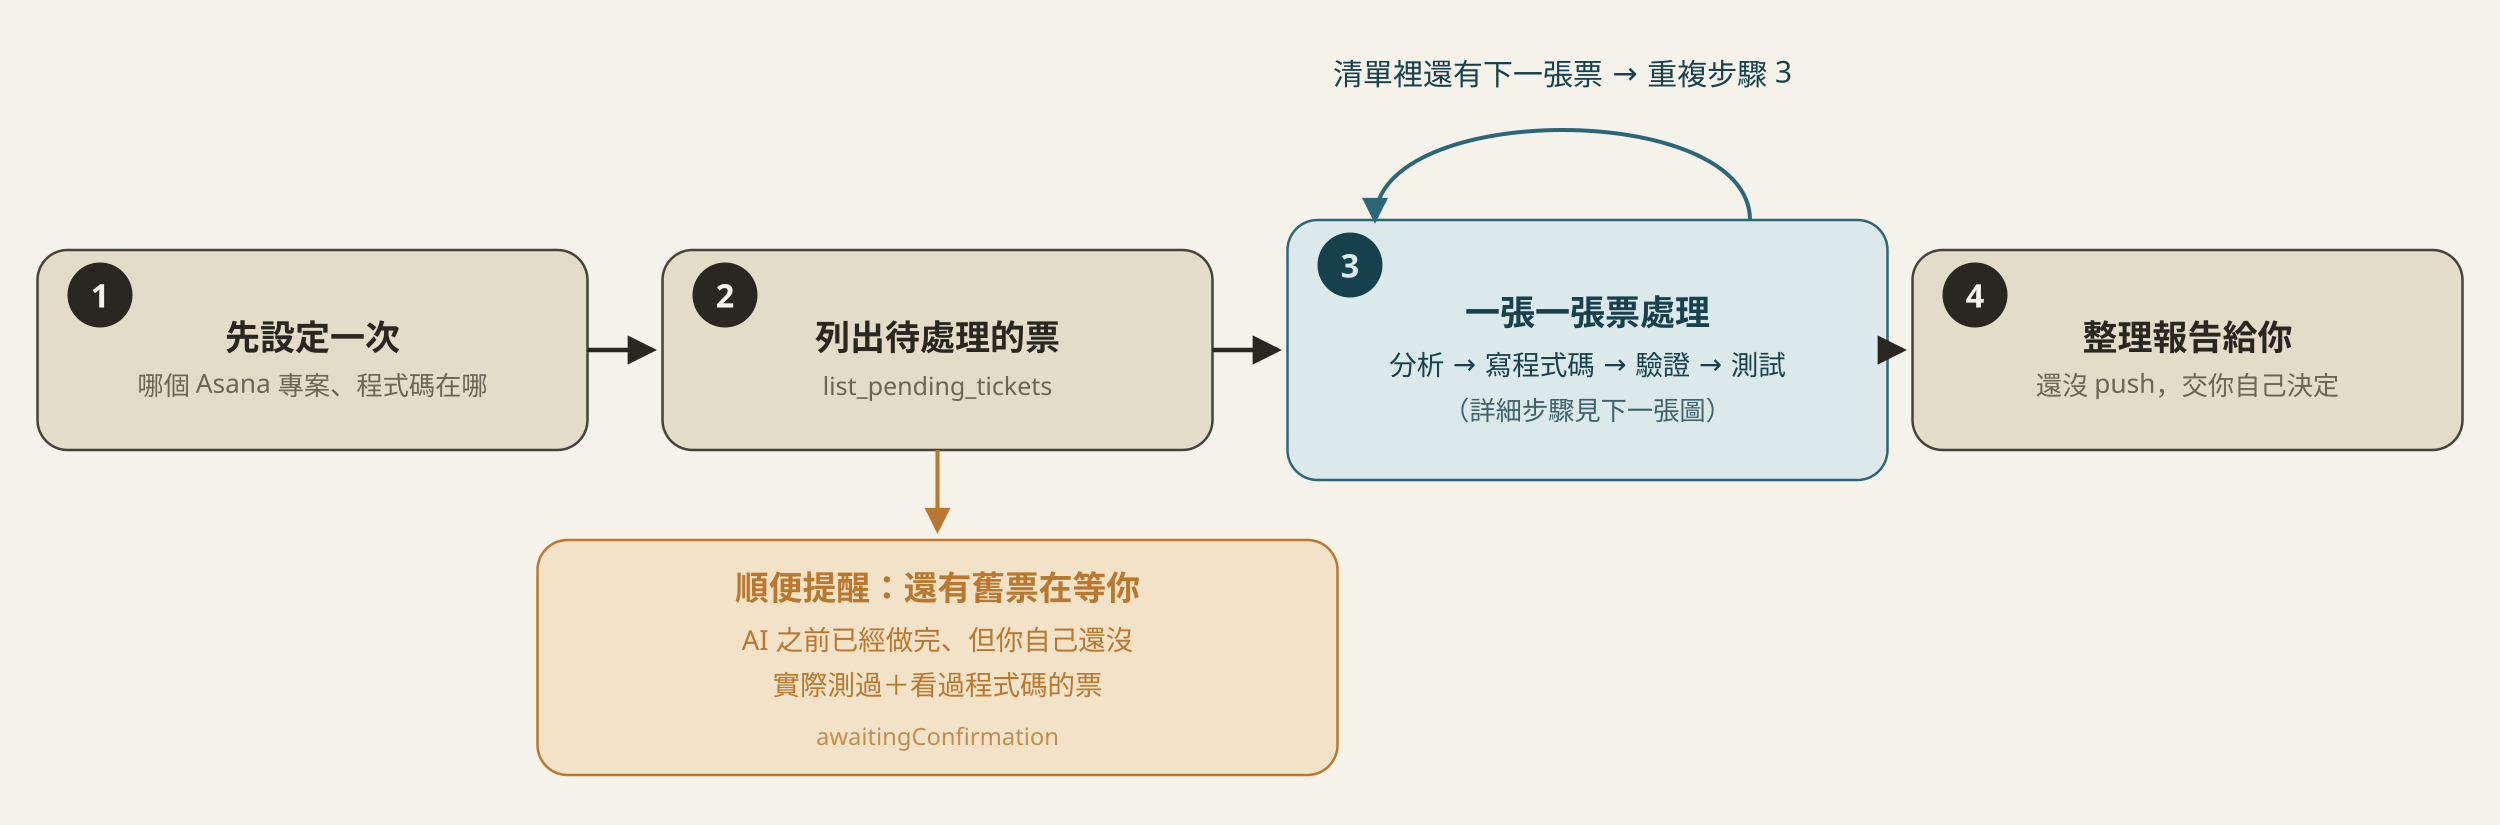
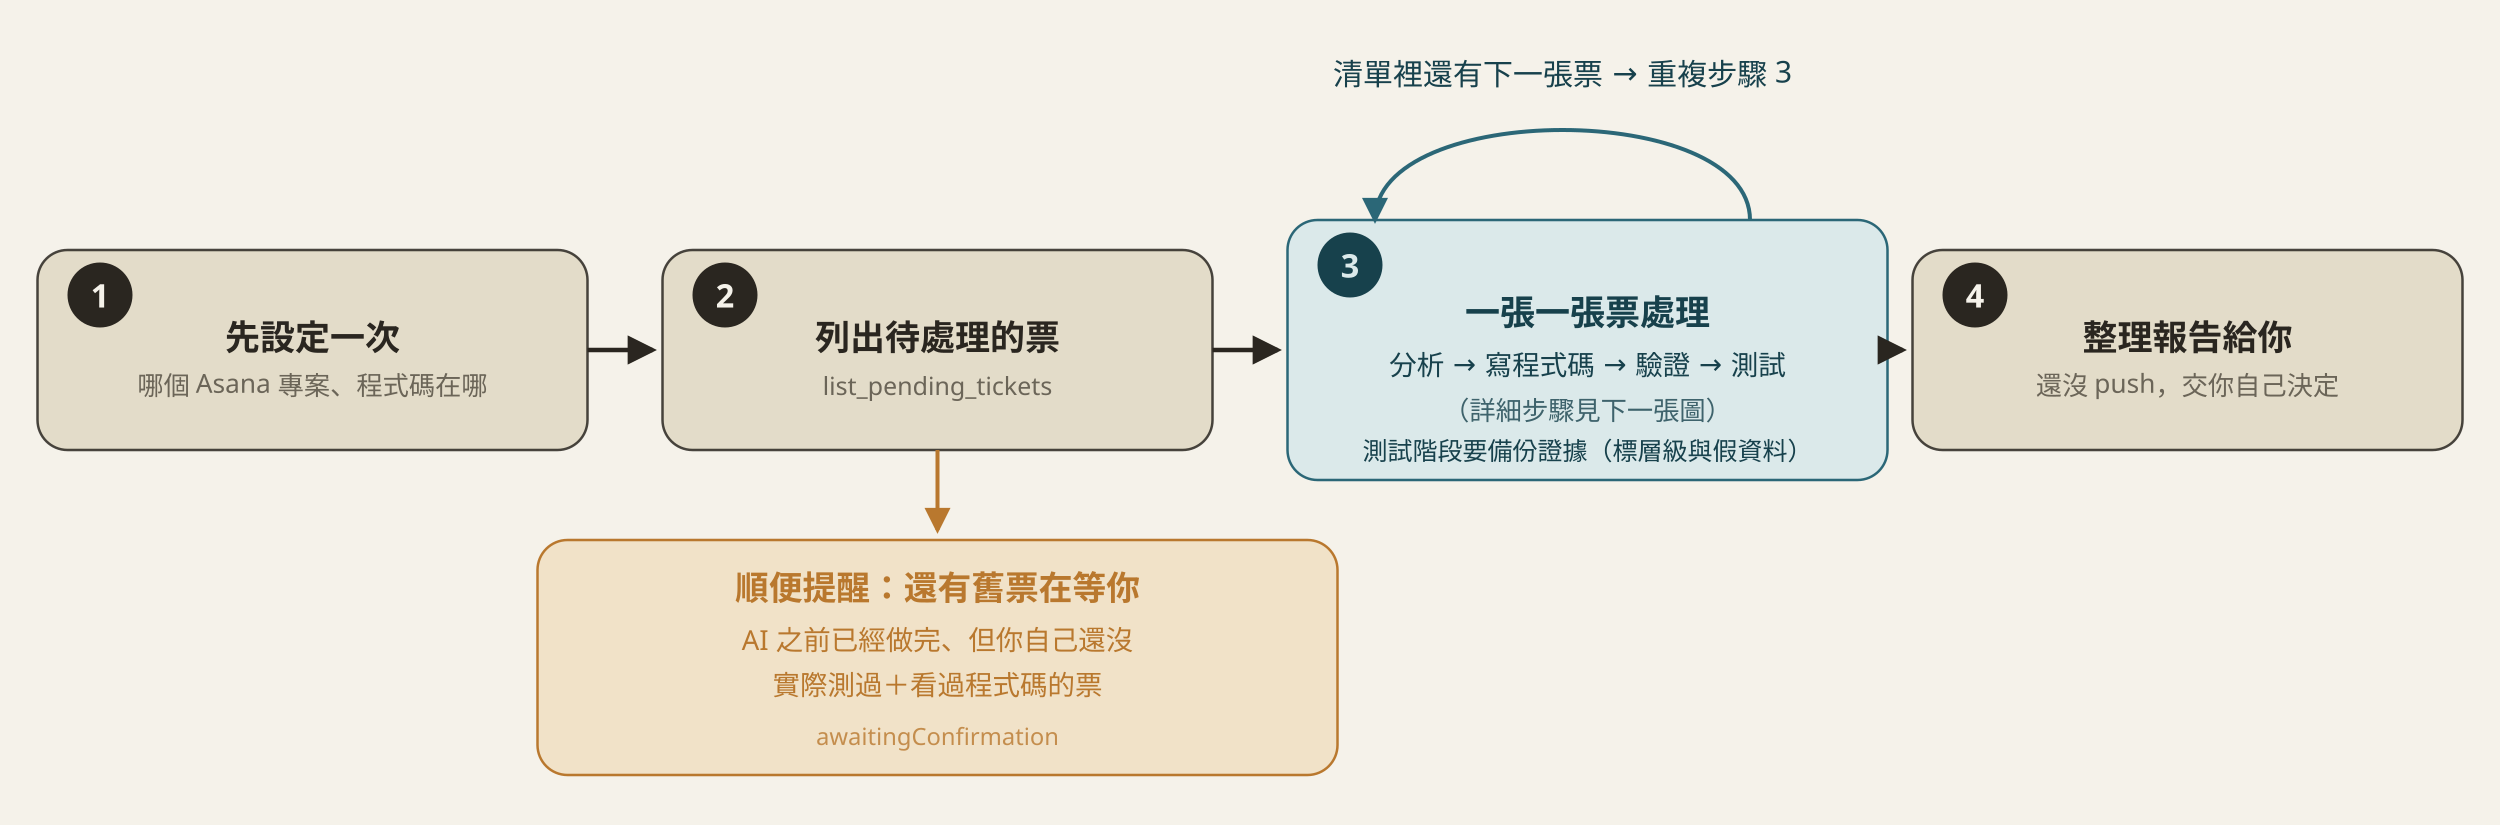
<svg xmlns="http://www.w3.org/2000/svg" viewBox="0 0 1000 330" role="img" aria-label="每次執行的主要流程，四個步驟：先設定一次、列出待處理的票單、一張一張票依序處理（分析、寫程式碼、驗證、測試），全部做完後整理報告給使用者；列票單的時候如果有舊票還在等使用者自己確認，也會一併主動提醒">
  <defs>
    <marker id="arrowMain" viewBox="0 0 10 10" refX="8.5" refY="5" markerWidth="6.5" markerHeight="6.5" orient="auto-start-reverse">
      <path d="M0,0 L10,5 L0,10 z" fill="#2a2620" />
    </marker>
    <marker id="arrowMainAccent" viewBox="0 0 10 10" refX="8.5" refY="5" markerWidth="6.5" markerHeight="6.5" orient="auto-start-reverse">
      <path d="M0,0 L10,5 L0,10 z" fill="#2b6777" />
    </marker>
    <marker id="arrowWarn" viewBox="0 0 10 10" refX="8.5" refY="5" markerWidth="6.5" markerHeight="6.5" orient="auto-start-reverse">
      <path d="M0,0 L10,5 L0,10 z" fill="#b9782e" />
    </marker>
  </defs>
  <rect x="0" y="0" width="1000" height="330" fill="#f5f2ea" />
  <g font-family="'Noto Sans TC',sans-serif">
    <rect x="15" y="100" width="220" height="80" rx="12" fill="#e3dcc9" stroke="#2a2620" stroke-opacity="0.85" />
    <circle cx="40" cy="118" r="13" fill="#2a2620" />
    <text x="40" y="123" text-anchor="middle" fill="#f5f2ea" font-weight="700" font-size="13">1</text>
    <text x="125" y="140" text-anchor="middle" font-size="14" font-weight="700" fill="#2a2620">先設定一次</text>
    <text x="125" y="158" text-anchor="middle" font-size="10.5" fill="#6b6558">哪個 Asana 專案、程式碼在哪</text>
    <rect x="265" y="100" width="220" height="80" rx="12" fill="#e3dcc9" stroke="#2a2620" stroke-opacity="0.85" />
    <circle cx="290" cy="118" r="13" fill="#2a2620" />
    <text x="290" y="123" text-anchor="middle" fill="#f5f2ea" font-weight="700" font-size="13">2</text>
    <text x="375" y="140" text-anchor="middle" font-size="14" font-weight="700" fill="#2a2620">列出待處理的票</text>
    <text x="375" y="158" text-anchor="middle" font-family="'IBM Plex Mono',sans-serif" font-size="10" fill="#6b6558">list_pending_tickets</text>
    <rect x="515" y="88" width="240" height="104" rx="12" fill="#dbe9ea" stroke="#2b6777" />
    <circle cx="540" cy="106" r="13" fill="#17414c" />
    <text x="540" y="111" text-anchor="middle" fill="#dbe9ea" font-weight="700" font-size="13">3</text>
    <text x="635" y="130" text-anchor="middle" font-size="14" font-weight="700" fill="#17414c">一張一張票處理</text>
    <text x="635" y="150" text-anchor="middle" font-size="11" fill="#17414c">分析 → 寫程式碼 → 驗證 → 測試</text>
    <text x="635" y="168" text-anchor="middle" font-size="10.5" fill="#17414c" opacity="0.8">（詳細步驟見下一張圖）</text>
+     <text x="635" y="184" text-anchor="middle" font-size="10" fill="#17414c">測試階段要備份證據（標層級與假資料）</text>
    <rect x="765" y="100" width="220" height="80" rx="12" fill="#e3dcc9" stroke="#2a2620" stroke-opacity="0.85" />
    <circle cx="790" cy="118" r="13" fill="#2a2620" />
    <text x="790" y="123" text-anchor="middle" fill="#f5f2ea" font-weight="700" font-size="13">4</text>
    <text x="875" y="140" text-anchor="middle" font-size="14" font-weight="700" fill="#2a2620">整理報告給你</text>
    <text x="875" y="158" text-anchor="middle" font-size="10.5" fill="#6b6558">還沒 push，交你自己決定</text>
  </g>
  <line x1="235" y1="140" x2="261" y2="140" stroke="#2a2620" stroke-width="1.8" marker-end="url(#arrowMain)" />
  <line x1="485" y1="140" x2="511" y2="140" stroke="#2a2620" stroke-width="1.8" marker-end="url(#arrowMain)" />
  <line x1="755" y1="140" x2="761" y2="140" stroke="#2a2620" stroke-width="1.8" marker-end="url(#arrowMain)" />
  <path d="M 700 88 C 700 40, 550 40, 550 88" fill="none" stroke="#2b6777" stroke-width="1.6" marker-end="url(#arrowMainAccent)" />
  <text x="625" y="34" text-anchor="middle" font-family="'Noto Sans TC',sans-serif" font-size="12" fill="#17414c">清單裡還有下一張票 → 重複步驟 3</text>
  <line x1="375" y1="180" x2="375" y2="212" stroke="#b9782e" stroke-width="1.6" marker-end="url(#arrowWarn)" />
  <rect x="215" y="216" width="320" height="94" rx="12" fill="#f1e2c8" stroke="#b9782e" />
  <text x="375" y="240" text-anchor="middle" font-family="'Noto Sans TC',sans-serif" font-size="13.5" font-weight="700" fill="#b9782e">順便提醒：還有舊票在等你</text>
  <text x="375" y="260" text-anchor="middle" font-family="'Noto Sans TC',sans-serif" font-size="11" fill="#b9782e">AI 之前已經做完、但你自己還沒</text>
  <text x="375" y="278" text-anchor="middle" font-family="'Noto Sans TC',sans-serif" font-size="11" fill="#b9782e">實際測過＋看過程式碼的票</text>
  <text x="375" y="298" text-anchor="middle" font-family="'IBM Plex Mono',sans-serif" font-size="9.5" fill="#b9782e" opacity="0.8">awaitingConfirmation</text>
</svg>
